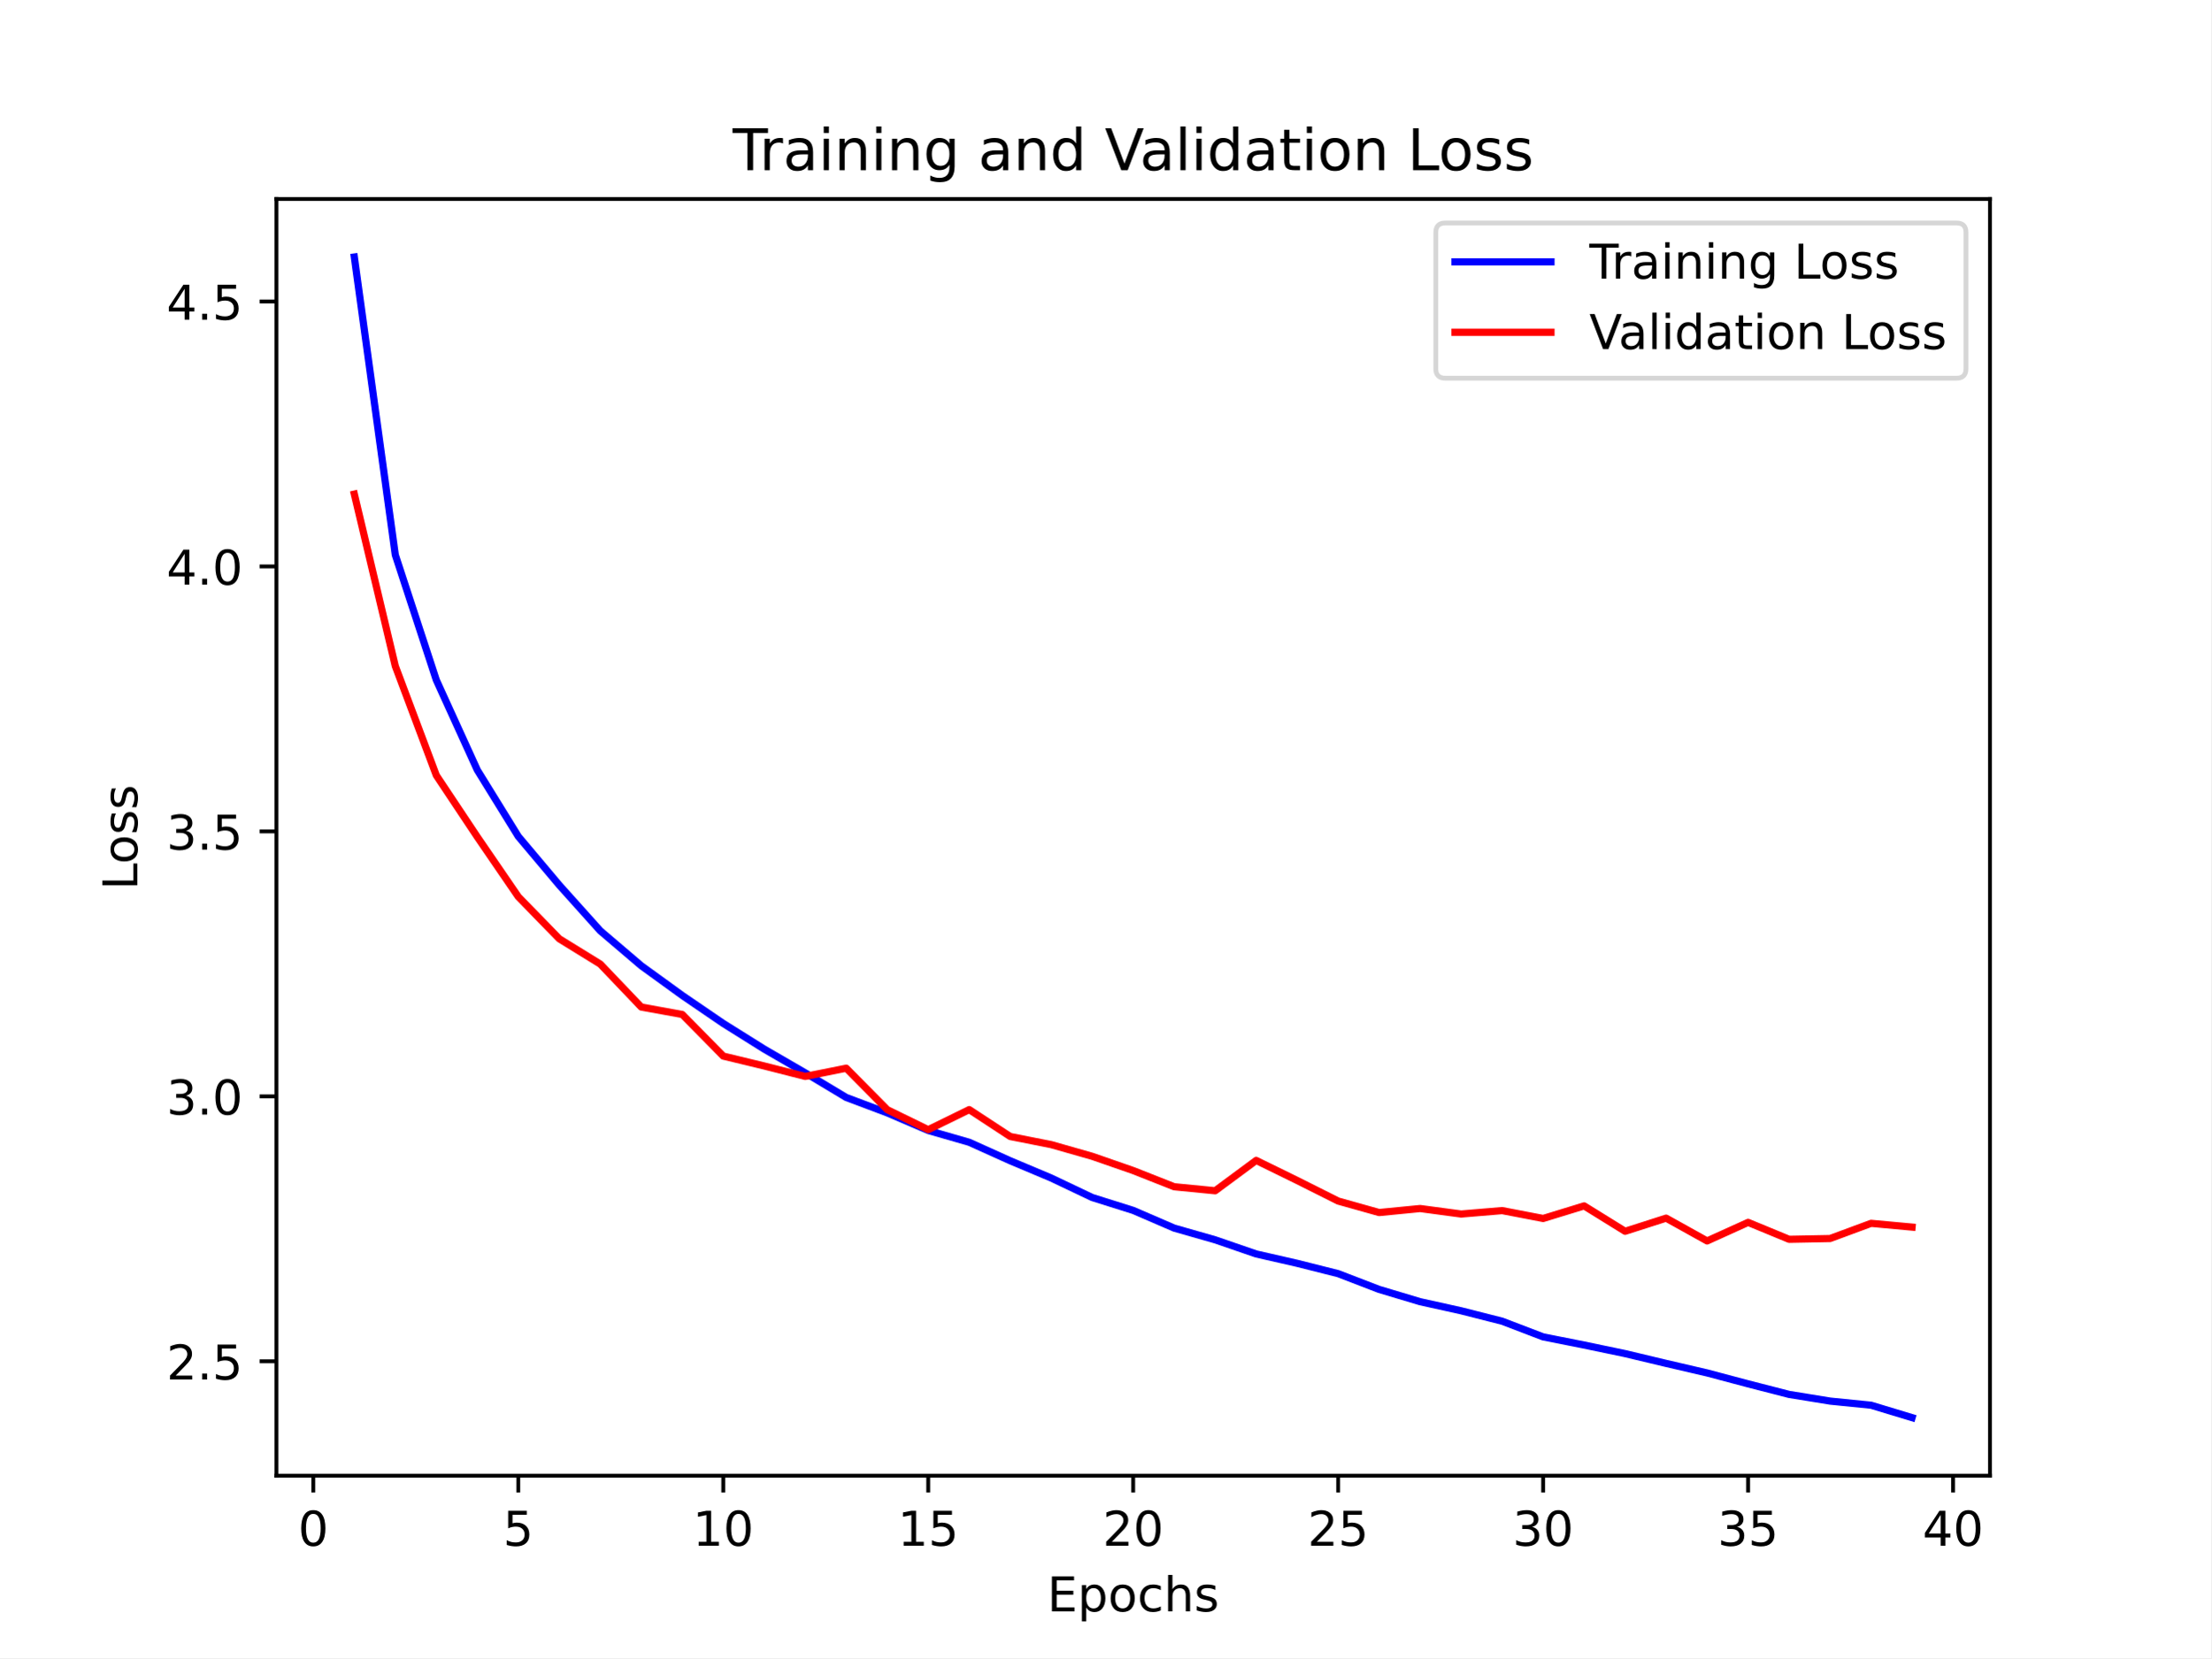
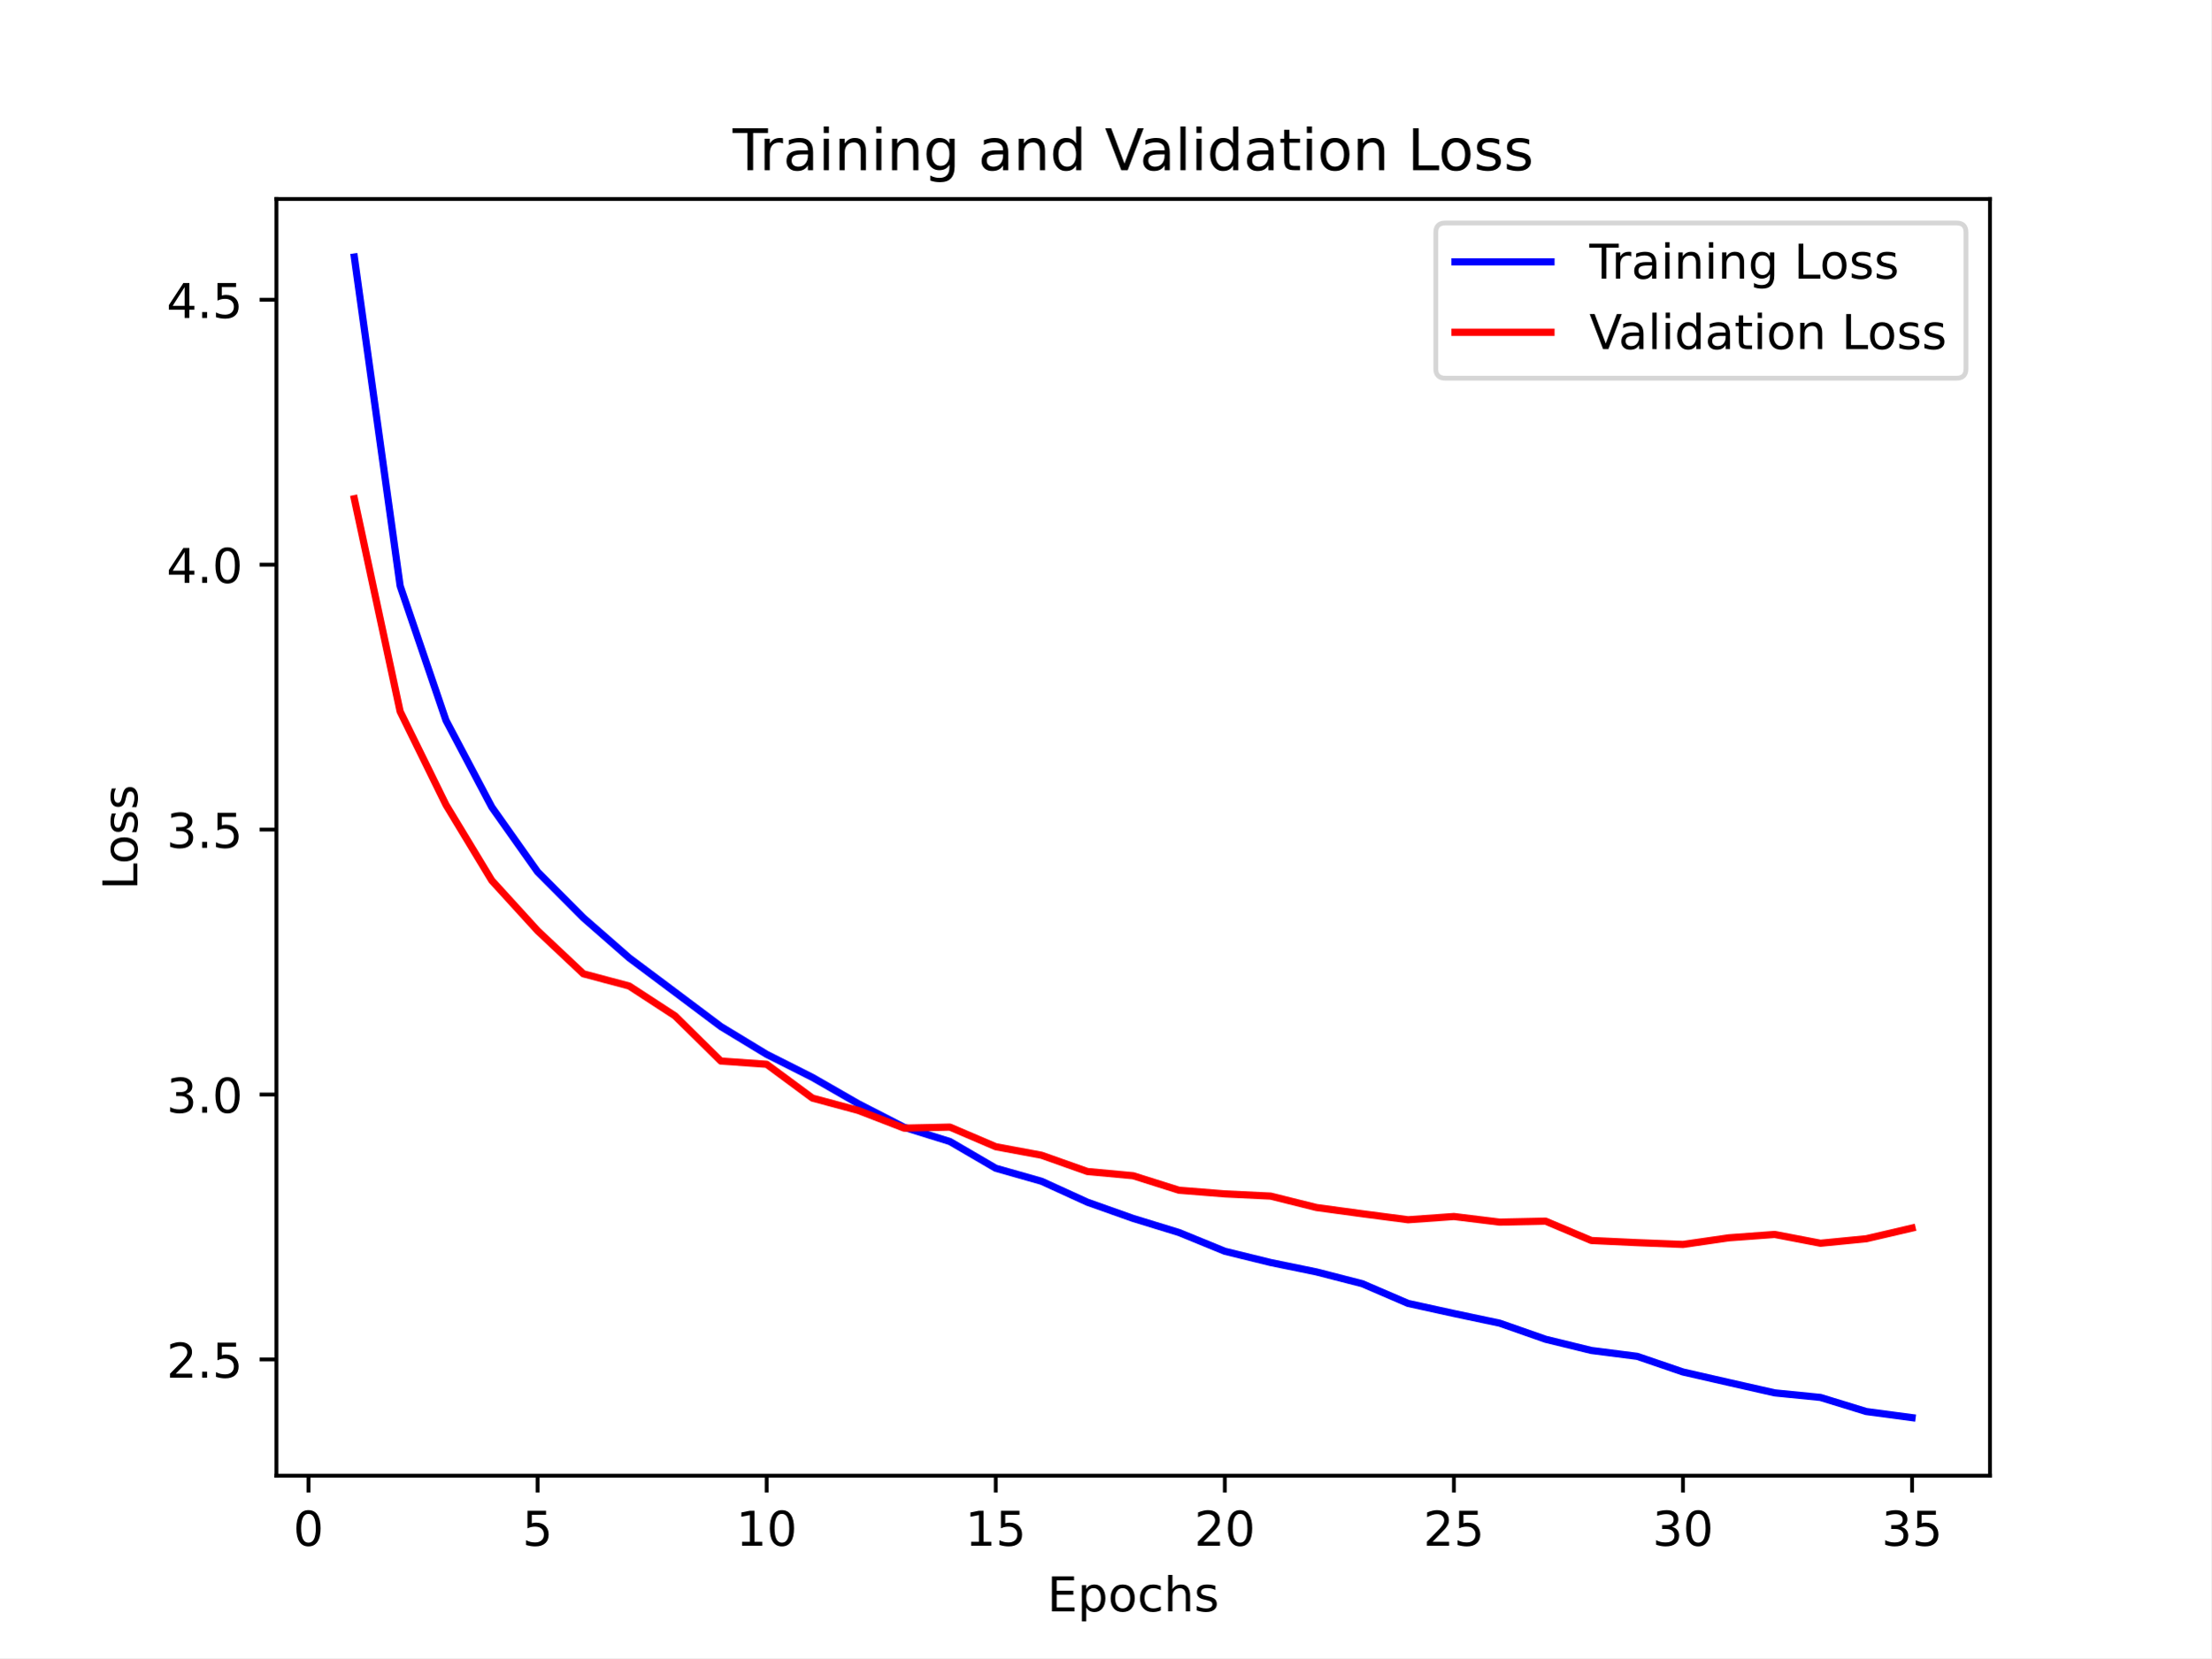
<svg xmlns="http://www.w3.org/2000/svg" xmlns:xlink="http://www.w3.org/1999/xlink" width="460.8pt" height="345.6pt" viewBox="0 0 460.8 345.6" version="1.1">
  <defs>
    <style type="text/css">*{stroke-linejoin: round; stroke-linecap: butt}</style>
  </defs>
  <g id="figure_1">
    <g id="patch_1">
      <path d="M 0 345.6  L 460.8 345.6  L 460.8 0  L 0 0  z " style="fill: #ffffff" />
    </g>
    <g id="axes_1">
      <g id="patch_2">
        <path d="M 57.6 307.584  L 414.72 307.584  L 414.72 41.472  L 57.6 41.472  z " style="fill: #ffffff" />
      </g>
      <g id="matplotlib.axis_1">
        <g id="xtick_1">
          <g id="line2d_1">
            <defs>
-               <path id="m6715fc28b2" d="M 0 0  L 0 3.5  " style="stroke: #000000; stroke-width: 0.8" />
+               <path id="mbe1cdbf1f2" d="M 0 0  L 0 3.5  " style="stroke: #000000; stroke-width: 0.8" />
            </defs>
            <g>
-               <use xlink:href="#m6715fc28b2" x="65.289" y="307.584" style="stroke: #000000; stroke-width: 0.8" />
+               <use xlink:href="#mbe1cdbf1f2" x="64.284" y="307.584" style="stroke: #000000; stroke-width: 0.8" />
            </g>
          </g>
          <g id="text_1">
-             <g transform="translate(62.10794 322.1824) scale(0.1 -0.1)">
+             <g transform="translate(61.10281 322.1824) scale(0.1 -0.1)">
              <defs>
                <path id="DejaVuSans-30" d="M 2034 4250  Q 1547 4250 1301 3770  Q 1056 3291 1056 2328  Q 1056 1369 1301 889  Q 1547 409 2034 409  Q 2525 409 2770 889  Q 3016 1369 3016 2328  Q 3016 3291 2770 3770  Q 2525 4250 2034 4250  z M 2034 4750  Q 2819 4750 3233 4129  Q 3647 3509 3647 2328  Q 3647 1150 3233 529  Q 2819 -91 2034 -91  Q 1250 -91 836 529  Q 422 1150 422 2328  Q 422 3509 836 4129  Q 1250 4750 2034 4750  z " transform="scale(0.015625)" />
              </defs>
              <use xlink:href="#DejaVuSans-30" />
            </g>
          </g>
        </g>
        <g id="xtick_2">
          <g id="line2d_2">
            <g>
-               <use xlink:href="#m6715fc28b2" x="108.007" y="307.584" style="stroke: #000000; stroke-width: 0.8" />
+               <use xlink:href="#mbe1cdbf1f2" x="112.027" y="307.584" style="stroke: #000000; stroke-width: 0.8" />
            </g>
          </g>
          <g id="text_2">
-             <g transform="translate(104.8256 322.1824) scale(0.1 -0.1)">
+             <g transform="translate(108.8461 322.1824) scale(0.1 -0.1)">
              <defs>
                <path id="DejaVuSans-35" d="M 691 4666  L 3169 4666  L 3169 4134  L 1269 4134  L 1269 2991  Q 1406 3038 1543 3061  Q 1681 3084 1819 3084  Q 2600 3084 3056 2656  Q 3513 2228 3513 1497  Q 3513 744 3044 326  Q 2575 -91 1722 -91  Q 1428 -91 1123 -41  Q 819 9 494 109  L 494 744  Q 775 591 1075 516  Q 1375 441 1709 441  Q 2250 441 2565 725  Q 2881 1009 2881 1497  Q 2881 1984 2565 2268  Q 2250 2553 1709 2553  Q 1456 2553 1204 2497  Q 953 2441 691 2322  L 691 4666  z " transform="scale(0.015625)" />
              </defs>
              <use xlink:href="#DejaVuSans-35" />
            </g>
          </g>
        </g>
        <g id="xtick_3">
          <g id="line2d_3">
            <g>
-               <use xlink:href="#m6715fc28b2" x="150.725" y="307.584" style="stroke: #000000; stroke-width: 0.8" />
+               <use xlink:href="#mbe1cdbf1f2" x="159.771" y="307.584" style="stroke: #000000; stroke-width: 0.8" />
            </g>
          </g>
          <g id="text_3">
-             <g transform="translate(144.3621 322.1824) scale(0.1 -0.1)">
+             <g transform="translate(153.4082 322.1824) scale(0.1 -0.1)">
              <defs>
                <path id="DejaVuSans-31" d="M 794 531  L 1825 531  L 1825 4091  L 703 3866  L 703 4441  L 1819 4666  L 2450 4666  L 2450 531  L 3481 531  L 3481 0  L 794 0  L 794 531  z " transform="scale(0.015625)" />
              </defs>
              <use xlink:href="#DejaVuSans-31" />
              <use xlink:href="#DejaVuSans-30" x="63.623" />
            </g>
          </g>
        </g>
        <g id="xtick_4">
          <g id="line2d_4">
            <g>
-               <use xlink:href="#m6715fc28b2" x="193.442" y="307.584" style="stroke: #000000; stroke-width: 0.8" />
+               <use xlink:href="#mbe1cdbf1f2" x="207.514" y="307.584" style="stroke: #000000; stroke-width: 0.8" />
            </g>
          </g>
          <g id="text_4">
-             <g transform="translate(187.0798 322.1824) scale(0.1 -0.1)">
+             <g transform="translate(201.1515 322.1824) scale(0.1 -0.1)">
              <use xlink:href="#DejaVuSans-31" />
              <use xlink:href="#DejaVuSans-35" x="63.623" />
            </g>
          </g>
        </g>
        <g id="xtick_5">
          <g id="line2d_5">
            <g>
-               <use xlink:href="#m6715fc28b2" x="236.16" y="307.584" style="stroke: #000000; stroke-width: 0.8" />
+               <use xlink:href="#mbe1cdbf1f2" x="255.257" y="307.584" style="stroke: #000000; stroke-width: 0.8" />
            </g>
          </g>
          <g id="text_5">
-             <g transform="translate(229.7975 322.1824) scale(0.1 -0.1)">
+             <g transform="translate(248.8948 322.1824) scale(0.1 -0.1)">
              <defs>
                <path id="DejaVuSans-32" d="M 1228 531  L 3431 531  L 3431 0  L 469 0  L 469 531  Q 828 903 1448 1529  Q 2069 2156 2228 2338  Q 2531 2678 2651 2914  Q 2772 3150 2772 3378  Q 2772 3750 2511 3984  Q 2250 4219 1831 4219  Q 1534 4219 1204 4116  Q 875 4013 500 3803  L 500 4441  Q 881 4594 1212 4672  Q 1544 4750 1819 4750  Q 2544 4750 2975 4387  Q 3406 4025 3406 3419  Q 3406 3131 3298 2873  Q 3191 2616 2906 2266  Q 2828 2175 2409 1742  Q 1991 1309 1228 531  z " transform="scale(0.015625)" />
              </defs>
              <use xlink:href="#DejaVuSans-32" />
              <use xlink:href="#DejaVuSans-30" x="63.623" />
            </g>
          </g>
        </g>
        <g id="xtick_6">
          <g id="line2d_6">
            <g>
-               <use xlink:href="#m6715fc28b2" x="278.878" y="307.584" style="stroke: #000000; stroke-width: 0.8" />
+               <use xlink:href="#mbe1cdbf1f2" x="303.001" y="307.584" style="stroke: #000000; stroke-width: 0.8" />
            </g>
          </g>
          <g id="text_6">
-             <g transform="translate(272.5152 322.1824) scale(0.1 -0.1)">
+             <g transform="translate(296.6381 322.1824) scale(0.1 -0.1)">
              <use xlink:href="#DejaVuSans-32" />
              <use xlink:href="#DejaVuSans-35" x="63.623" />
            </g>
          </g>
        </g>
        <g id="xtick_7">
          <g id="line2d_7">
            <g>
-               <use xlink:href="#m6715fc28b2" x="321.595" y="307.584" style="stroke: #000000; stroke-width: 0.8" />
+               <use xlink:href="#mbe1cdbf1f2" x="350.744" y="307.584" style="stroke: #000000; stroke-width: 0.8" />
            </g>
          </g>
          <g id="text_7">
-             <g transform="translate(315.2329 322.1824) scale(0.1 -0.1)">
+             <g transform="translate(344.3815 322.1824) scale(0.1 -0.1)">
              <defs>
                <path id="DejaVuSans-33" d="M 2597 2516  Q 3050 2419 3304 2112  Q 3559 1806 3559 1356  Q 3559 666 3084 287  Q 2609 -91 1734 -91  Q 1441 -91 1130 -33  Q 819 25 488 141  L 488 750  Q 750 597 1062 519  Q 1375 441 1716 441  Q 2309 441 2620 675  Q 2931 909 2931 1356  Q 2931 1769 2642 2001  Q 2353 2234 1838 2234  L 1294 2234  L 1294 2753  L 1863 2753  Q 2328 2753 2575 2939  Q 2822 3125 2822 3475  Q 2822 3834 2567 4026  Q 2313 4219 1838 4219  Q 1578 4219 1281 4162  Q 984 4106 628 3988  L 628 4550  Q 988 4650 1302 4700  Q 1616 4750 1894 4750  Q 2613 4750 3031 4423  Q 3450 4097 3450 3541  Q 3450 3153 3228 2886  Q 3006 2619 2597 2516  z " transform="scale(0.015625)" />
              </defs>
              <use xlink:href="#DejaVuSans-33" />
              <use xlink:href="#DejaVuSans-30" x="63.623" />
            </g>
          </g>
        </g>
        <g id="xtick_8">
          <g id="line2d_8">
            <g>
-               <use xlink:href="#m6715fc28b2" x="364.313" y="307.584" style="stroke: #000000; stroke-width: 0.8" />
+               <use xlink:href="#mbe1cdbf1f2" x="398.487" y="307.584" style="stroke: #000000; stroke-width: 0.8" />
            </g>
          </g>
          <g id="text_8">
-             <g transform="translate(357.9506 322.1824) scale(0.1 -0.1)">
+             <g transform="translate(392.1248 322.1824) scale(0.1 -0.1)">
              <use xlink:href="#DejaVuSans-33" />
              <use xlink:href="#DejaVuSans-35" x="63.623" />
            </g>
          </g>
        </g>
-         <g id="xtick_9">
-           <g id="line2d_9">
-             <g>
-               <use xlink:href="#m6715fc28b2" x="407.031" y="307.584" style="stroke: #000000; stroke-width: 0.8" />
-             </g>
-           </g>
-           <g id="text_9">
-             <g transform="translate(400.6683 322.1824) scale(0.1 -0.1)">
-               <defs>
-                 <path id="DejaVuSans-34" d="M 2419 4116  L 825 1625  L 2419 1625  L 2419 4116  z M 2253 4666  L 3047 4666  L 3047 1625  L 3713 1625  L 3713 1100  L 3047 1100  L 3047 0  L 2419 0  L 2419 1100  L 313 1100  L 313 1709  L 2253 4666  z " transform="scale(0.015625)" />
-               </defs>
-               <use xlink:href="#DejaVuSans-34" />
-               <use xlink:href="#DejaVuSans-30" x="63.623" />
-             </g>
-           </g>
-         </g>
-         <g id="text_10">
+         <g id="text_9">
          <g transform="translate(218.2444 335.8606) scale(0.1 -0.1)">
            <defs>
              <path id="DejaVuSans-45" d="M 628 4666  L 3578 4666  L 3578 4134  L 1259 4134  L 1259 2753  L 3481 2753  L 3481 2222  L 1259 2222  L 1259 531  L 3634 531  L 3634 0  L 628 0  L 628 4666  z " transform="scale(0.015625)" />
              <path id="DejaVuSans-70" d="M 1159 525  L 1159 -1331  L 581 -1331  L 581 3500  L 1159 3500  L 1159 2969  Q 1341 3281 1617 3432  Q 1894 3584 2278 3584  Q 2916 3584 3314 3078  Q 3713 2572 3713 1747  Q 3713 922 3314 415  Q 2916 -91 2278 -91  Q 1894 -91 1617 61  Q 1341 213 1159 525  z M 3116 1747  Q 3116 2381 2855 2742  Q 2594 3103 2138 3103  Q 1681 3103 1420 2742  Q 1159 2381 1159 1747  Q 1159 1113 1420 752  Q 1681 391 2138 391  Q 2594 391 2855 752  Q 3116 1113 3116 1747  z " transform="scale(0.015625)" />
              <path id="DejaVuSans-6f" d="M 1959 3097  Q 1497 3097 1228 2736  Q 959 2375 959 1747  Q 959 1119 1226 758  Q 1494 397 1959 397  Q 2419 397 2687 759  Q 2956 1122 2956 1747  Q 2956 2369 2687 2733  Q 2419 3097 1959 3097  z M 1959 3584  Q 2709 3584 3137 3096  Q 3566 2609 3566 1747  Q 3566 888 3137 398  Q 2709 -91 1959 -91  Q 1206 -91 779 398  Q 353 888 353 1747  Q 353 2609 779 3096  Q 1206 3584 1959 3584  z " transform="scale(0.015625)" />
              <path id="DejaVuSans-63" d="M 3122 3366  L 3122 2828  Q 2878 2963 2633 3030  Q 2388 3097 2138 3097  Q 1578 3097 1268 2742  Q 959 2388 959 1747  Q 959 1106 1268 751  Q 1578 397 2138 397  Q 2388 397 2633 464  Q 2878 531 3122 666  L 3122 134  Q 2881 22 2623 -34  Q 2366 -91 2075 -91  Q 1284 -91 818 406  Q 353 903 353 1747  Q 353 2603 823 3093  Q 1294 3584 2113 3584  Q 2378 3584 2631 3529  Q 2884 3475 3122 3366  z " transform="scale(0.015625)" />
              <path id="DejaVuSans-68" d="M 3513 2113  L 3513 0  L 2938 0  L 2938 2094  Q 2938 2591 2744 2837  Q 2550 3084 2163 3084  Q 1697 3084 1428 2787  Q 1159 2491 1159 1978  L 1159 0  L 581 0  L 581 4863  L 1159 4863  L 1159 2956  Q 1366 3272 1645 3428  Q 1925 3584 2291 3584  Q 2894 3584 3203 3211  Q 3513 2838 3513 2113  z " transform="scale(0.015625)" />
              <path id="DejaVuSans-73" d="M 2834 3397  L 2834 2853  Q 2591 2978 2328 3040  Q 2066 3103 1784 3103  Q 1356 3103 1142 2972  Q 928 2841 928 2578  Q 928 2378 1081 2264  Q 1234 2150 1697 2047  L 1894 2003  Q 2506 1872 2764 1633  Q 3022 1394 3022 966  Q 3022 478 2636 193  Q 2250 -91 1575 -91  Q 1294 -91 989 -36  Q 684 19 347 128  L 347 722  Q 666 556 975 473  Q 1284 391 1588 391  Q 1994 391 2212 530  Q 2431 669 2431 922  Q 2431 1156 2273 1281  Q 2116 1406 1581 1522  L 1381 1569  Q 847 1681 609 1914  Q 372 2147 372 2553  Q 372 3047 722 3315  Q 1072 3584 1716 3584  Q 2034 3584 2315 3537  Q 2597 3491 2834 3397  z " transform="scale(0.015625)" />
            </defs>
            <use xlink:href="#DejaVuSans-45" />
            <use xlink:href="#DejaVuSans-70" x="63.184" />
            <use xlink:href="#DejaVuSans-6f" x="126.66" />
            <use xlink:href="#DejaVuSans-63" x="187.842" />
            <use xlink:href="#DejaVuSans-68" x="242.822" />
            <use xlink:href="#DejaVuSans-73" x="306.201" />
          </g>
        </g>
      </g>
      <g id="matplotlib.axis_2">
        <g id="ytick_1">
+           <g id="line2d_9">
+             <defs>
+               <path id="ma99d3bd616" d="M 0 0  L -3.5 0  " style="stroke: #000000; stroke-width: 0.8" />
+             </defs>
+             <g>
+               <use xlink:href="#ma99d3bd616" x="57.6" y="283.355" style="stroke: #000000; stroke-width: 0.8" />
+             </g>
+           </g>
+           <g id="text_10">
+             <g transform="translate(34.69687 287.1546) scale(0.1 -0.1)">
+               <defs>
+                 <path id="DejaVuSans-2e" d="M 684 794  L 1344 794  L 1344 0  L 684 0  L 684 794  z " transform="scale(0.015625)" />
+               </defs>
+               <use xlink:href="#DejaVuSans-32" />
+               <use xlink:href="#DejaVuSans-2e" x="63.623" />
+               <use xlink:href="#DejaVuSans-35" x="95.41" />
+             </g>
+           </g>
+         </g>
+         <g id="ytick_2">
          <g id="line2d_10">
-             <defs>
-               <path id="m89e92ca4d1" d="M 0 0  L -3.5 0  " style="stroke: #000000; stroke-width: 0.8" />
-             </defs>
-             <g>
-               <use xlink:href="#m89e92ca4d1" x="57.6" y="283.74" style="stroke: #000000; stroke-width: 0.8" />
+             <g>
+               <use xlink:href="#ma99d3bd616" x="57.6" y="228.135" style="stroke: #000000; stroke-width: 0.8" />
            </g>
          </g>
          <g id="text_11">
-             <g transform="translate(34.69687 287.5394) scale(0.1 -0.1)">
-               <defs>
-                 <path id="DejaVuSans-2e" d="M 684 794  L 1344 794  L 1344 0  L 684 0  L 684 794  z " transform="scale(0.015625)" />
-               </defs>
-               <use xlink:href="#DejaVuSans-32" />
+             <g transform="translate(34.69687 231.9338) scale(0.1 -0.1)">
+               <use xlink:href="#DejaVuSans-33" />
+               <use xlink:href="#DejaVuSans-2e" x="63.623" />
+               <use xlink:href="#DejaVuSans-30" x="95.41" />
+             </g>
+           </g>
+         </g>
+         <g id="ytick_3">
+           <g id="line2d_11">
+             <g>
+               <use xlink:href="#ma99d3bd616" x="57.6" y="172.914" style="stroke: #000000; stroke-width: 0.8" />
+             </g>
+           </g>
+           <g id="text_12">
+             <g transform="translate(34.69687 176.713) scale(0.1 -0.1)">
+               <use xlink:href="#DejaVuSans-33" />
              <use xlink:href="#DejaVuSans-2e" x="63.623" />
              <use xlink:href="#DejaVuSans-35" x="95.41" />
            </g>
          </g>
        </g>
-         <g id="ytick_2">
-           <g id="line2d_11">
-             <g>
-               <use xlink:href="#m89e92ca4d1" x="57.6" y="228.513" style="stroke: #000000; stroke-width: 0.8" />
-             </g>
-           </g>
-           <g id="text_12">
-             <g transform="translate(34.69687 232.3123) scale(0.1 -0.1)">
-               <use xlink:href="#DejaVuSans-33" />
+         <g id="ytick_4">
+           <g id="line2d_12">
+             <g>
+               <use xlink:href="#ma99d3bd616" x="57.6" y="117.693" style="stroke: #000000; stroke-width: 0.8" />
+             </g>
+           </g>
+           <g id="text_13">
+             <g transform="translate(34.69687 121.4922) scale(0.1 -0.1)">
+               <defs>
+                 <path id="DejaVuSans-34" d="M 2419 4116  L 825 1625  L 2419 1625  L 2419 4116  z M 2253 4666  L 3047 4666  L 3047 1625  L 3713 1625  L 3713 1100  L 3047 1100  L 3047 0  L 2419 0  L 2419 1100  L 313 1100  L 313 1709  L 2253 4666  z " transform="scale(0.015625)" />
+               </defs>
+               <use xlink:href="#DejaVuSans-34" />
              <use xlink:href="#DejaVuSans-2e" x="63.623" />
              <use xlink:href="#DejaVuSans-30" x="95.41" />
            </g>
          </g>
        </g>
-         <g id="ytick_3">
-           <g id="line2d_12">
-             <g>
-               <use xlink:href="#m89e92ca4d1" x="57.6" y="173.286" style="stroke: #000000; stroke-width: 0.8" />
-             </g>
-           </g>
-           <g id="text_13">
-             <g transform="translate(34.69687 177.0852) scale(0.1 -0.1)">
-               <use xlink:href="#DejaVuSans-33" />
+         <g id="ytick_5">
+           <g id="line2d_13">
+             <g>
+               <use xlink:href="#ma99d3bd616" x="57.6" y="62.472" style="stroke: #000000; stroke-width: 0.8" />
+             </g>
+           </g>
+           <g id="text_14">
+             <g transform="translate(34.69687 66.27137) scale(0.1 -0.1)">
+               <use xlink:href="#DejaVuSans-34" />
              <use xlink:href="#DejaVuSans-2e" x="63.623" />
              <use xlink:href="#DejaVuSans-35" x="95.41" />
            </g>
          </g>
        </g>
-         <g id="ytick_4">
-           <g id="line2d_13">
-             <g>
-               <use xlink:href="#m89e92ca4d1" x="57.6" y="118.059" style="stroke: #000000; stroke-width: 0.8" />
-             </g>
-           </g>
-           <g id="text_14">
-             <g transform="translate(34.69687 121.858) scale(0.1 -0.1)">
-               <use xlink:href="#DejaVuSans-34" />
-               <use xlink:href="#DejaVuSans-2e" x="63.623" />
-               <use xlink:href="#DejaVuSans-30" x="95.41" />
-             </g>
-           </g>
-         </g>
-         <g id="ytick_5">
-           <g id="line2d_14">
-             <g>
-               <use xlink:href="#m89e92ca4d1" x="57.6" y="62.832" style="stroke: #000000; stroke-width: 0.8" />
-             </g>
-           </g>
-           <g id="text_15">
-             <g transform="translate(34.69687 66.6309) scale(0.1 -0.1)">
-               <use xlink:href="#DejaVuSans-34" />
-               <use xlink:href="#DejaVuSans-2e" x="63.623" />
-               <use xlink:href="#DejaVuSans-35" x="95.41" />
-             </g>
-           </g>
-         </g>
-         <g id="text_16">
+         <g id="text_15">
          <g transform="translate(28.61719 185.4952) rotate(-90) scale(0.1 -0.1)">
            <defs>
              <path id="DejaVuSans-4c" d="M 628 4666  L 1259 4666  L 1259 531  L 3531 531  L 3531 0  L 628 0  L 628 4666  z " transform="scale(0.015625)" />
            </defs>
            <use xlink:href="#DejaVuSans-4c" />
            <use xlink:href="#DejaVuSans-6f" x="53.963" />
            <use xlink:href="#DejaVuSans-73" x="115.145" />
            <use xlink:href="#DejaVuSans-73" x="167.244" />
          </g>
        </g>
      </g>
+       <g id="line2d_14">
+         <path d="M 73.833 53.568  L 83.381 122.118  L 92.93 150.134  L 102.479 168.216  L 112.027 181.714  L 121.576 191.305  L 131.125 199.657  L 140.673 206.798  L 150.222 213.965  L 159.771 219.758  L 169.319 224.572  L 178.868 230.055  L 188.417 234.964  L 197.965 237.933  L 207.514 243.504  L 217.063 246.218  L 226.611 250.579  L 236.16 253.966  L 245.709 256.901  L 255.257 260.807  L 264.806 263.153  L 274.355 265.113  L 283.903 267.569  L 293.452 271.679  L 303.001 273.777  L 312.549 275.798  L 322.098 279.146  L 331.647 281.484  L 341.195 282.708  L 350.744 285.972  L 360.293 288.155  L 369.841 290.32  L 379.39 291.277  L 388.939 294.212  L 398.487 295.488  " clip-path="url(#p15cb8077f1)" style="fill: none; stroke: #0000ff; stroke-width: 1.5; stroke-linecap: square" />
+       </g>
      <g id="line2d_15">
-         <path d="M 73.833 53.568  L 82.376 115.655  L 90.92 141.737  L 99.463 160.492  L 108.007 174.333  L 116.55 184.486  L 125.094 194.01  L 133.638 201.295  L 142.181 207.487  L 150.725 213.321  L 159.268 218.671  L 167.812 223.622  L 176.355 228.751  L 184.899 231.961  L 193.442 235.629  L 201.986 238.091  L 210.529 241.943  L 219.073 245.54  L 227.616 249.6  L 236.16 252.29  L 244.704 255.981  L 253.247 258.424  L 261.791 261.366  L 270.334 263.32  L 278.878 265.475  L 287.421 268.761  L 295.965 271.32  L 304.508 273.213  L 313.052 275.384  L 321.595 278.654  L 330.139 280.353  L 338.682 282.14  L 347.226 284.18  L 355.77 286.168  L 364.313 288.443  L 372.857 290.644  L 381.4 292.034  L 389.944 292.898  L 398.487 295.488  " clip-path="url(#pb57e5a4b7d)" style="fill: none; stroke: #0000ff; stroke-width: 1.5; stroke-linecap: square" />
-       </g>
-       <g id="line2d_16">
-         <path d="M 73.833 102.984  L 82.376 138.832  L 90.92 161.601  L 99.463 174.433  L 108.007 186.905  L 116.55 195.676  L 125.094 200.945  L 133.638 209.9  L 142.181 211.449  L 150.725 220.123  L 159.268 222.184  L 167.812 224.361  L 176.355 222.649  L 184.899 231.293  L 193.442 235.467  L 201.986 231.282  L 210.529 236.884  L 219.073 238.576  L 227.616 241.012  L 236.16 243.984  L 244.704 247.356  L 253.247 248.196  L 261.791 241.871  L 270.334 246.053  L 278.878 250.338  L 287.421 252.735  L 295.965 251.897  L 304.508 253.047  L 313.052 252.33  L 321.595 253.972  L 330.139 251.35  L 338.682 256.643  L 347.226 253.903  L 355.77 258.656  L 364.313 254.787  L 372.857 258.315  L 381.4 258.151  L 389.944 254.984  L 398.487 255.771  " clip-path="url(#pb57e5a4b7d)" style="fill: none; stroke: #ff0000; stroke-width: 1.5; stroke-linecap: square" />
+         <path d="M 73.833 103.944  L 83.381 148.289  L 92.93 167.738  L 102.479 183.514  L 112.027 193.987  L 121.576 202.974  L 131.125 205.522  L 140.673 211.745  L 150.222 221.156  L 159.771 221.83  L 169.319 228.885  L 178.868 231.455  L 188.417 235.142  L 197.965 234.926  L 207.514 239.013  L 217.063 240.793  L 226.611 244.181  L 236.16 245.067  L 245.709 248.085  L 255.257 248.848  L 264.806 249.308  L 274.355 251.69  L 283.903 252.991  L 293.452 254.239  L 303.001 253.563  L 312.549 254.736  L 322.098 254.529  L 331.647 258.563  L 341.195 259.01  L 350.744 259.388  L 360.293 258.004  L 369.841 257.301  L 379.39 259.133  L 388.939 258.198  L 398.487 255.969  " clip-path="url(#p15cb8077f1)" style="fill: none; stroke: #ff0000; stroke-width: 1.5; stroke-linecap: square" />
      </g>
      <g id="patch_3">
        <path d="M 57.6 307.584  L 57.6 41.472  " style="fill: none; stroke: #000000; stroke-width: 0.8; stroke-linejoin: miter; stroke-linecap: square" />
      </g>
      <g id="patch_4">
        <path d="M 414.72 307.584  L 414.72 41.472  " style="fill: none; stroke: #000000; stroke-width: 0.8; stroke-linejoin: miter; stroke-linecap: square" />
      </g>
      <g id="patch_5">
        <path d="M 57.6 307.584  L 414.72 307.584  " style="fill: none; stroke: #000000; stroke-width: 0.8; stroke-linejoin: miter; stroke-linecap: square" />
      </g>
      <g id="patch_6">
        <path d="M 57.6 41.472  L 414.72 41.472  " style="fill: none; stroke: #000000; stroke-width: 0.8; stroke-linejoin: miter; stroke-linecap: square" />
      </g>
-       <g id="text_17">
+       <g id="text_16">
        <g transform="translate(152.6906 35.472) scale(0.12 -0.12)">
          <defs>
            <path id="DejaVuSans-54" d="M -19 4666  L 3928 4666  L 3928 4134  L 2272 4134  L 2272 0  L 1638 0  L 1638 4134  L -19 4134  L -19 4666  z " transform="scale(0.015625)" />
            <path id="DejaVuSans-72" d="M 2631 2963  Q 2534 3019 2420 3045  Q 2306 3072 2169 3072  Q 1681 3072 1420 2755  Q 1159 2438 1159 1844  L 1159 0  L 581 0  L 581 3500  L 1159 3500  L 1159 2956  Q 1341 3275 1631 3429  Q 1922 3584 2338 3584  Q 2397 3584 2469 3576  Q 2541 3569 2628 3553  L 2631 2963  z " transform="scale(0.015625)" />
            <path id="DejaVuSans-61" d="M 2194 1759  Q 1497 1759 1228 1600  Q 959 1441 959 1056  Q 959 750 1161 570  Q 1363 391 1709 391  Q 2188 391 2477 730  Q 2766 1069 2766 1631  L 2766 1759  L 2194 1759  z M 3341 1997  L 3341 0  L 2766 0  L 2766 531  Q 2569 213 2275 61  Q 1981 -91 1556 -91  Q 1019 -91 701 211  Q 384 513 384 1019  Q 384 1609 779 1909  Q 1175 2209 1959 2209  L 2766 2209  L 2766 2266  Q 2766 2663 2505 2880  Q 2244 3097 1772 3097  Q 1472 3097 1187 3025  Q 903 2953 641 2809  L 641 3341  Q 956 3463 1253 3523  Q 1550 3584 1831 3584  Q 2591 3584 2966 3190  Q 3341 2797 3341 1997  z " transform="scale(0.015625)" />
            <path id="DejaVuSans-69" d="M 603 3500  L 1178 3500  L 1178 0  L 603 0  L 603 3500  z M 603 4863  L 1178 4863  L 1178 4134  L 603 4134  L 603 4863  z " transform="scale(0.015625)" />
            <path id="DejaVuSans-6e" d="M 3513 2113  L 3513 0  L 2938 0  L 2938 2094  Q 2938 2591 2744 2837  Q 2550 3084 2163 3084  Q 1697 3084 1428 2787  Q 1159 2491 1159 1978  L 1159 0  L 581 0  L 581 3500  L 1159 3500  L 1159 2956  Q 1366 3272 1645 3428  Q 1925 3584 2291 3584  Q 2894 3584 3203 3211  Q 3513 2838 3513 2113  z " transform="scale(0.015625)" />
            <path id="DejaVuSans-67" d="M 2906 1791  Q 2906 2416 2648 2759  Q 2391 3103 1925 3103  Q 1463 3103 1205 2759  Q 947 2416 947 1791  Q 947 1169 1205 825  Q 1463 481 1925 481  Q 2391 481 2648 825  Q 2906 1169 2906 1791  z M 3481 434  Q 3481 -459 3084 -895  Q 2688 -1331 1869 -1331  Q 1566 -1331 1297 -1286  Q 1028 -1241 775 -1147  L 775 -588  Q 1028 -725 1275 -790  Q 1522 -856 1778 -856  Q 2344 -856 2625 -561  Q 2906 -266 2906 331  L 2906 616  Q 2728 306 2450 153  Q 2172 0 1784 0  Q 1141 0 747 490  Q 353 981 353 1791  Q 353 2603 747 3093  Q 1141 3584 1784 3584  Q 2172 3584 2450 3431  Q 2728 3278 2906 2969  L 2906 3500  L 3481 3500  L 3481 434  z " transform="scale(0.015625)" />
            <path id="DejaVuSans-20" transform="scale(0.015625)" />
            <path id="DejaVuSans-64" d="M 2906 2969  L 2906 4863  L 3481 4863  L 3481 0  L 2906 0  L 2906 525  Q 2725 213 2448 61  Q 2172 -91 1784 -91  Q 1150 -91 751 415  Q 353 922 353 1747  Q 353 2572 751 3078  Q 1150 3584 1784 3584  Q 2172 3584 2448 3432  Q 2725 3281 2906 2969  z M 947 1747  Q 947 1113 1208 752  Q 1469 391 1925 391  Q 2381 391 2643 752  Q 2906 1113 2906 1747  Q 2906 2381 2643 2742  Q 2381 3103 1925 3103  Q 1469 3103 1208 2742  Q 947 2381 947 1747  z " transform="scale(0.015625)" />
            <path id="DejaVuSans-56" d="M 1831 0  L 50 4666  L 709 4666  L 2188 738  L 3669 4666  L 4325 4666  L 2547 0  L 1831 0  z " transform="scale(0.015625)" />
            <path id="DejaVuSans-6c" d="M 603 4863  L 1178 4863  L 1178 0  L 603 0  L 603 4863  z " transform="scale(0.015625)" />
            <path id="DejaVuSans-74" d="M 1172 4494  L 1172 3500  L 2356 3500  L 2356 3053  L 1172 3053  L 1172 1153  Q 1172 725 1289 603  Q 1406 481 1766 481  L 2356 481  L 2356 0  L 1766 0  Q 1100 0 847 248  Q 594 497 594 1153  L 594 3053  L 172 3053  L 172 3500  L 594 3500  L 594 4494  L 1172 4494  z " transform="scale(0.015625)" />
          </defs>
          <use xlink:href="#DejaVuSans-54" />
          <use xlink:href="#DejaVuSans-72" x="46.334" />
          <use xlink:href="#DejaVuSans-61" x="87.447" />
          <use xlink:href="#DejaVuSans-69" x="148.727" />
          <use xlink:href="#DejaVuSans-6e" x="176.51" />
          <use xlink:href="#DejaVuSans-69" x="239.889" />
          <use xlink:href="#DejaVuSans-6e" x="267.672" />
          <use xlink:href="#DejaVuSans-67" x="331.051" />
          <use xlink:href="#DejaVuSans-20" x="394.527" />
          <use xlink:href="#DejaVuSans-61" x="426.314" />
          <use xlink:href="#DejaVuSans-6e" x="487.594" />
          <use xlink:href="#DejaVuSans-64" x="550.973" />
          <use xlink:href="#DejaVuSans-20" x="614.449" />
          <use xlink:href="#DejaVuSans-56" x="646.236" />
          <use xlink:href="#DejaVuSans-61" x="706.895" />
          <use xlink:href="#DejaVuSans-6c" x="768.174" />
          <use xlink:href="#DejaVuSans-69" x="795.957" />
          <use xlink:href="#DejaVuSans-64" x="823.74" />
          <use xlink:href="#DejaVuSans-61" x="887.217" />
          <use xlink:href="#DejaVuSans-74" x="948.496" />
          <use xlink:href="#DejaVuSans-69" x="987.705" />
          <use xlink:href="#DejaVuSans-6f" x="1015.488" />
          <use xlink:href="#DejaVuSans-6e" x="1076.67" />
          <use xlink:href="#DejaVuSans-20" x="1140.049" />
          <use xlink:href="#DejaVuSans-4c" x="1171.836" />
          <use xlink:href="#DejaVuSans-6f" x="1225.799" />
          <use xlink:href="#DejaVuSans-73" x="1286.98" />
          <use xlink:href="#DejaVuSans-73" x="1339.08" />
        </g>
      </g>
      <g id="legend_1">
        <g id="patch_7">
          <path d="M 301.226 78.828  L 407.72 78.828  Q 409.72 78.828 409.72 76.828  L 409.72 48.472  Q 409.72 46.472 407.72 46.472  L 301.226 46.472  Q 299.226 46.472 299.226 48.472  L 299.226 76.828  Q 299.226 78.828 301.226 78.828  z " style="fill: #ffffff; opacity: 0.8; stroke: #cccccc; stroke-linejoin: miter" />
        </g>
-         <g id="line2d_17">
+         <g id="line2d_16">
          <path d="M 303.226 54.57  L 313.226 54.57  L 323.226 54.57  " style="fill: none; stroke: #0000ff; stroke-width: 1.5; stroke-linecap: square" />
        </g>
-         <g id="text_18">
+         <g id="text_17">
          <g transform="translate(331.2262 58.07044) scale(0.1 -0.1)">
            <use xlink:href="#DejaVuSans-54" />
            <use xlink:href="#DejaVuSans-72" x="46.334" />
            <use xlink:href="#DejaVuSans-61" x="87.447" />
            <use xlink:href="#DejaVuSans-69" x="148.727" />
            <use xlink:href="#DejaVuSans-6e" x="176.51" />
            <use xlink:href="#DejaVuSans-69" x="239.889" />
            <use xlink:href="#DejaVuSans-6e" x="267.672" />
            <use xlink:href="#DejaVuSans-67" x="331.051" />
            <use xlink:href="#DejaVuSans-20" x="394.527" />
            <use xlink:href="#DejaVuSans-4c" x="426.314" />
            <use xlink:href="#DejaVuSans-6f" x="480.277" />
            <use xlink:href="#DejaVuSans-73" x="541.459" />
            <use xlink:href="#DejaVuSans-73" x="593.559" />
          </g>
        </g>
-         <g id="line2d_18">
+         <g id="line2d_17">
          <path d="M 303.226 69.249  L 313.226 69.249  L 323.226 69.249  " style="fill: none; stroke: #ff0000; stroke-width: 1.5; stroke-linecap: square" />
        </g>
-         <g id="text_19">
+         <g id="text_18">
          <g transform="translate(331.2262 72.74856) scale(0.1 -0.1)">
            <use xlink:href="#DejaVuSans-56" />
            <use xlink:href="#DejaVuSans-61" x="60.658" />
            <use xlink:href="#DejaVuSans-6c" x="121.938" />
            <use xlink:href="#DejaVuSans-69" x="149.721" />
            <use xlink:href="#DejaVuSans-64" x="177.504" />
            <use xlink:href="#DejaVuSans-61" x="240.98" />
            <use xlink:href="#DejaVuSans-74" x="302.26" />
            <use xlink:href="#DejaVuSans-69" x="341.469" />
            <use xlink:href="#DejaVuSans-6f" x="369.252" />
            <use xlink:href="#DejaVuSans-6e" x="430.434" />
            <use xlink:href="#DejaVuSans-20" x="493.812" />
            <use xlink:href="#DejaVuSans-4c" x="525.6" />
            <use xlink:href="#DejaVuSans-6f" x="579.562" />
            <use xlink:href="#DejaVuSans-73" x="640.744" />
            <use xlink:href="#DejaVuSans-73" x="692.844" />
          </g>
        </g>
      </g>
    </g>
  </g>
  <defs>
-     <clipPath id="pb57e5a4b7d">
+     <clipPath id="p15cb8077f1">
      <rect x="57.6" y="41.472" width="357.12" height="266.112" />
    </clipPath>
  </defs>
</svg>
